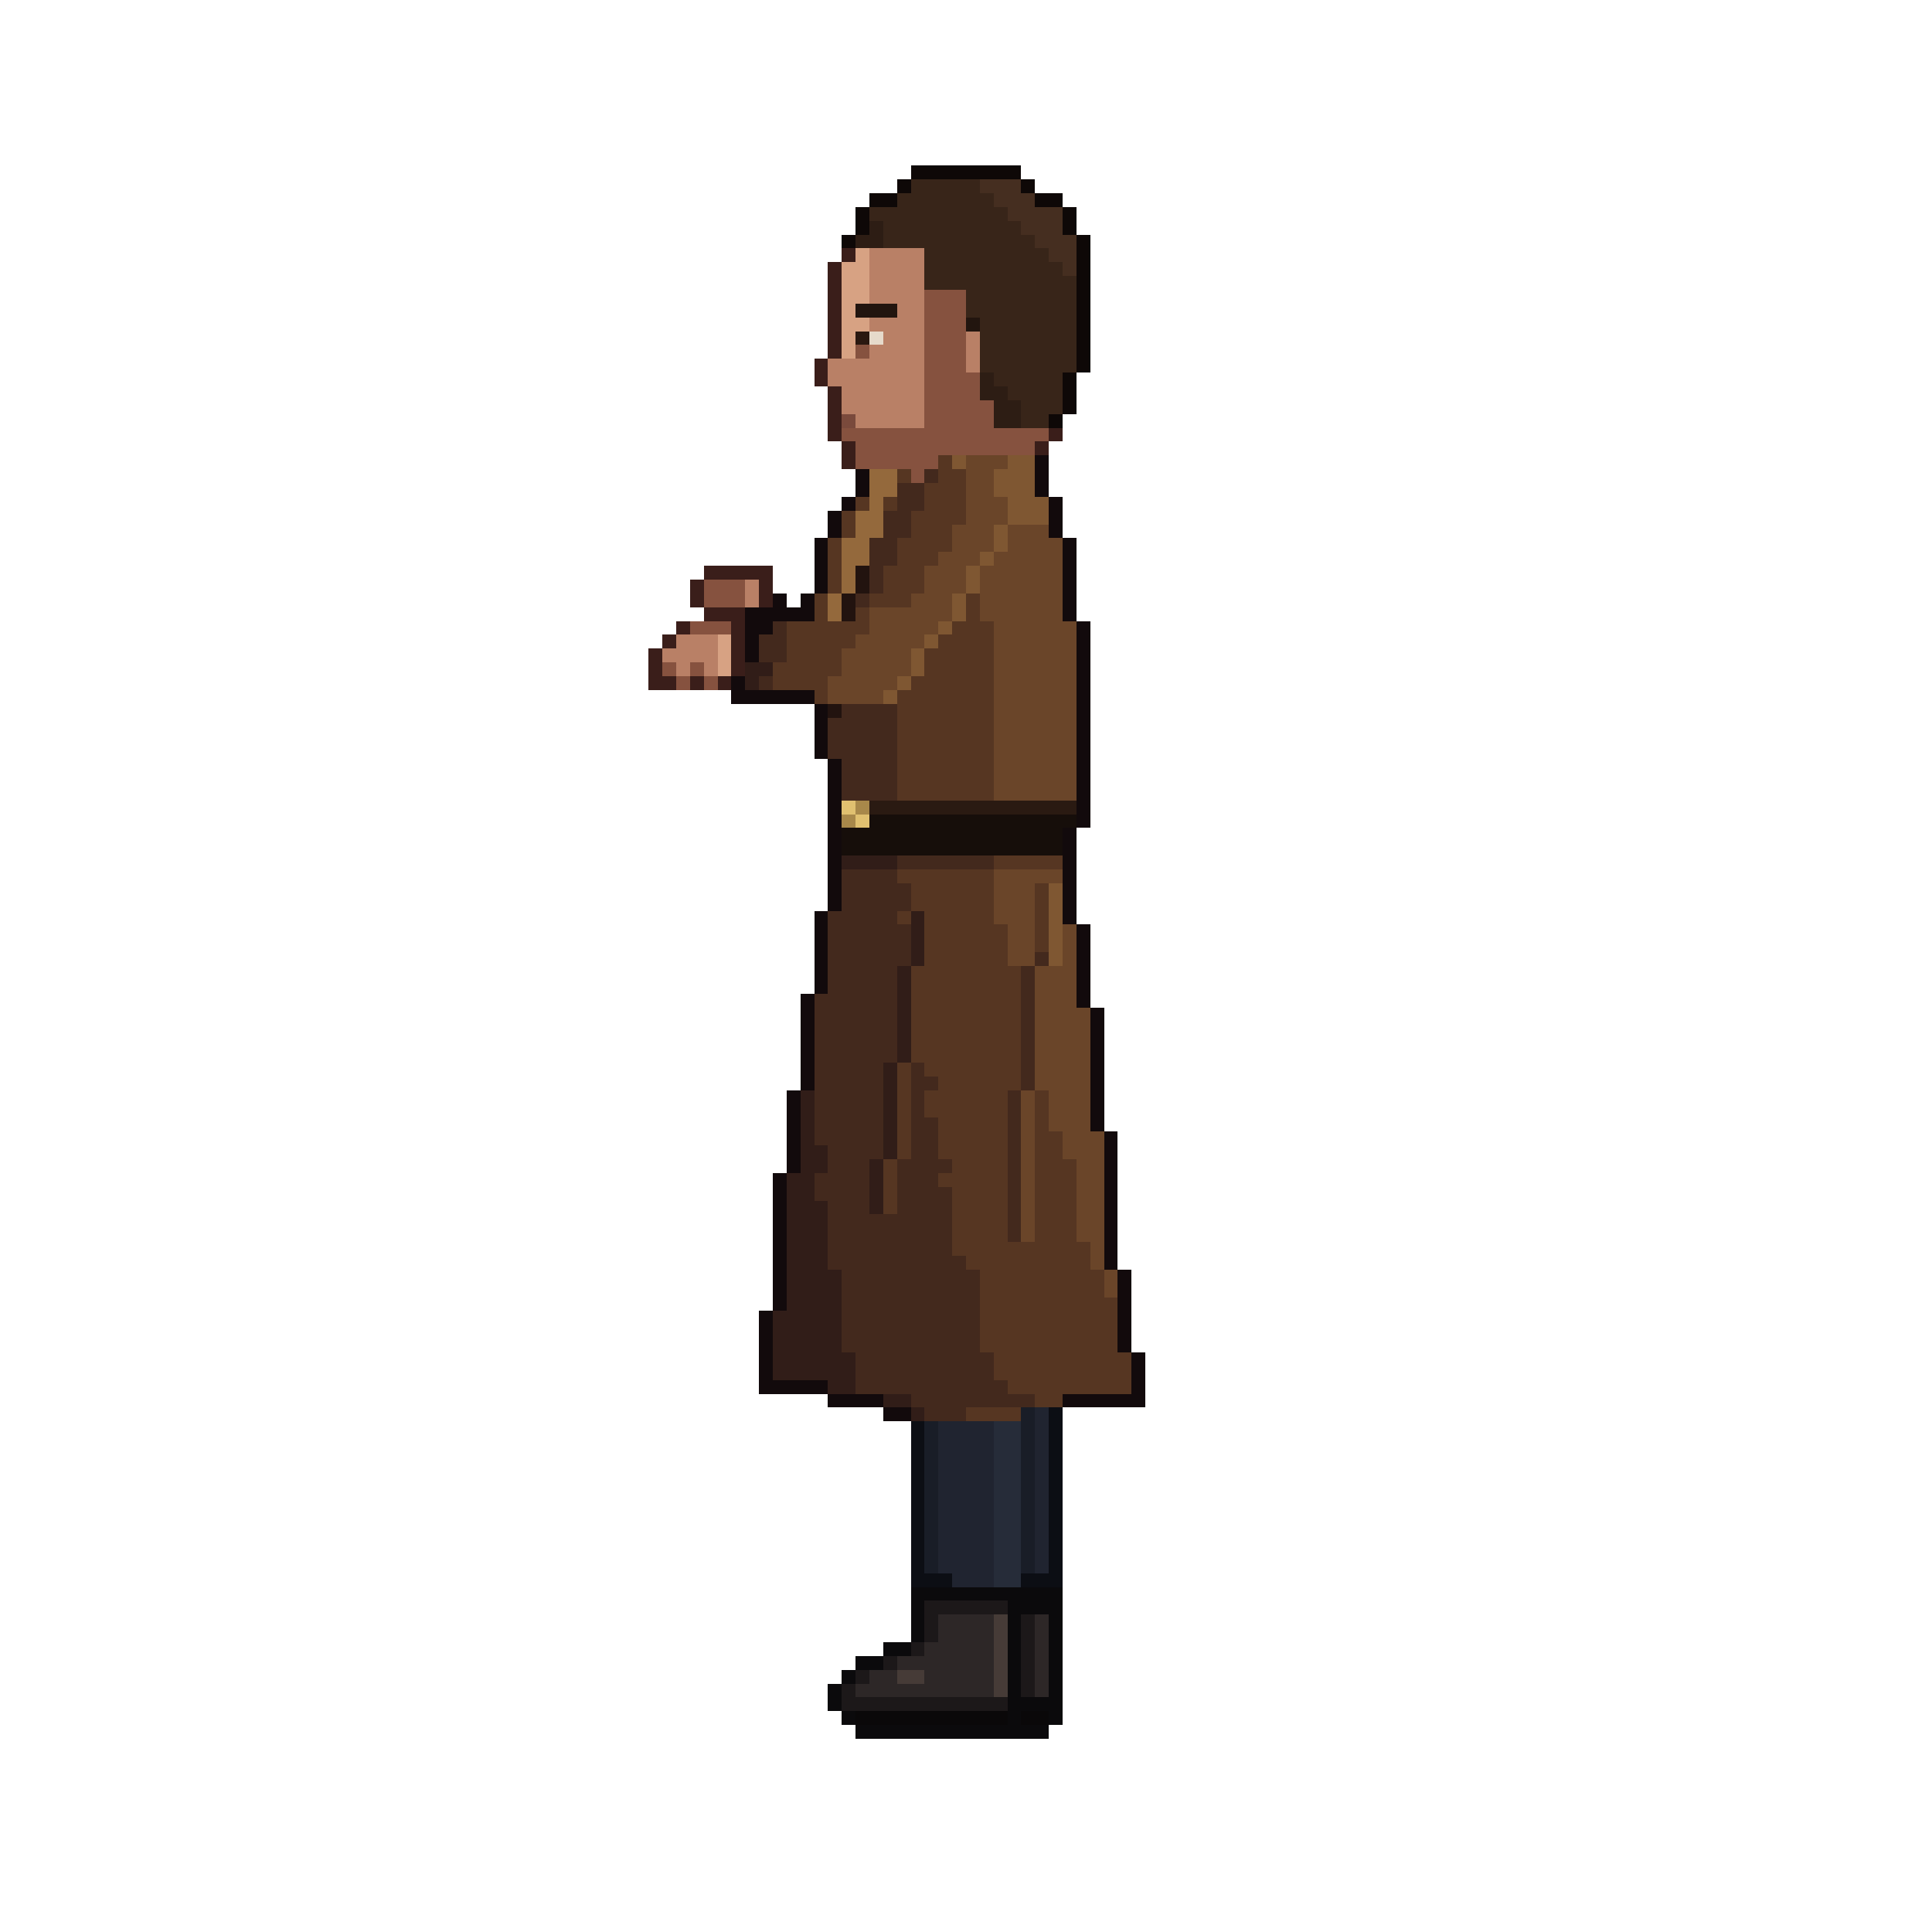
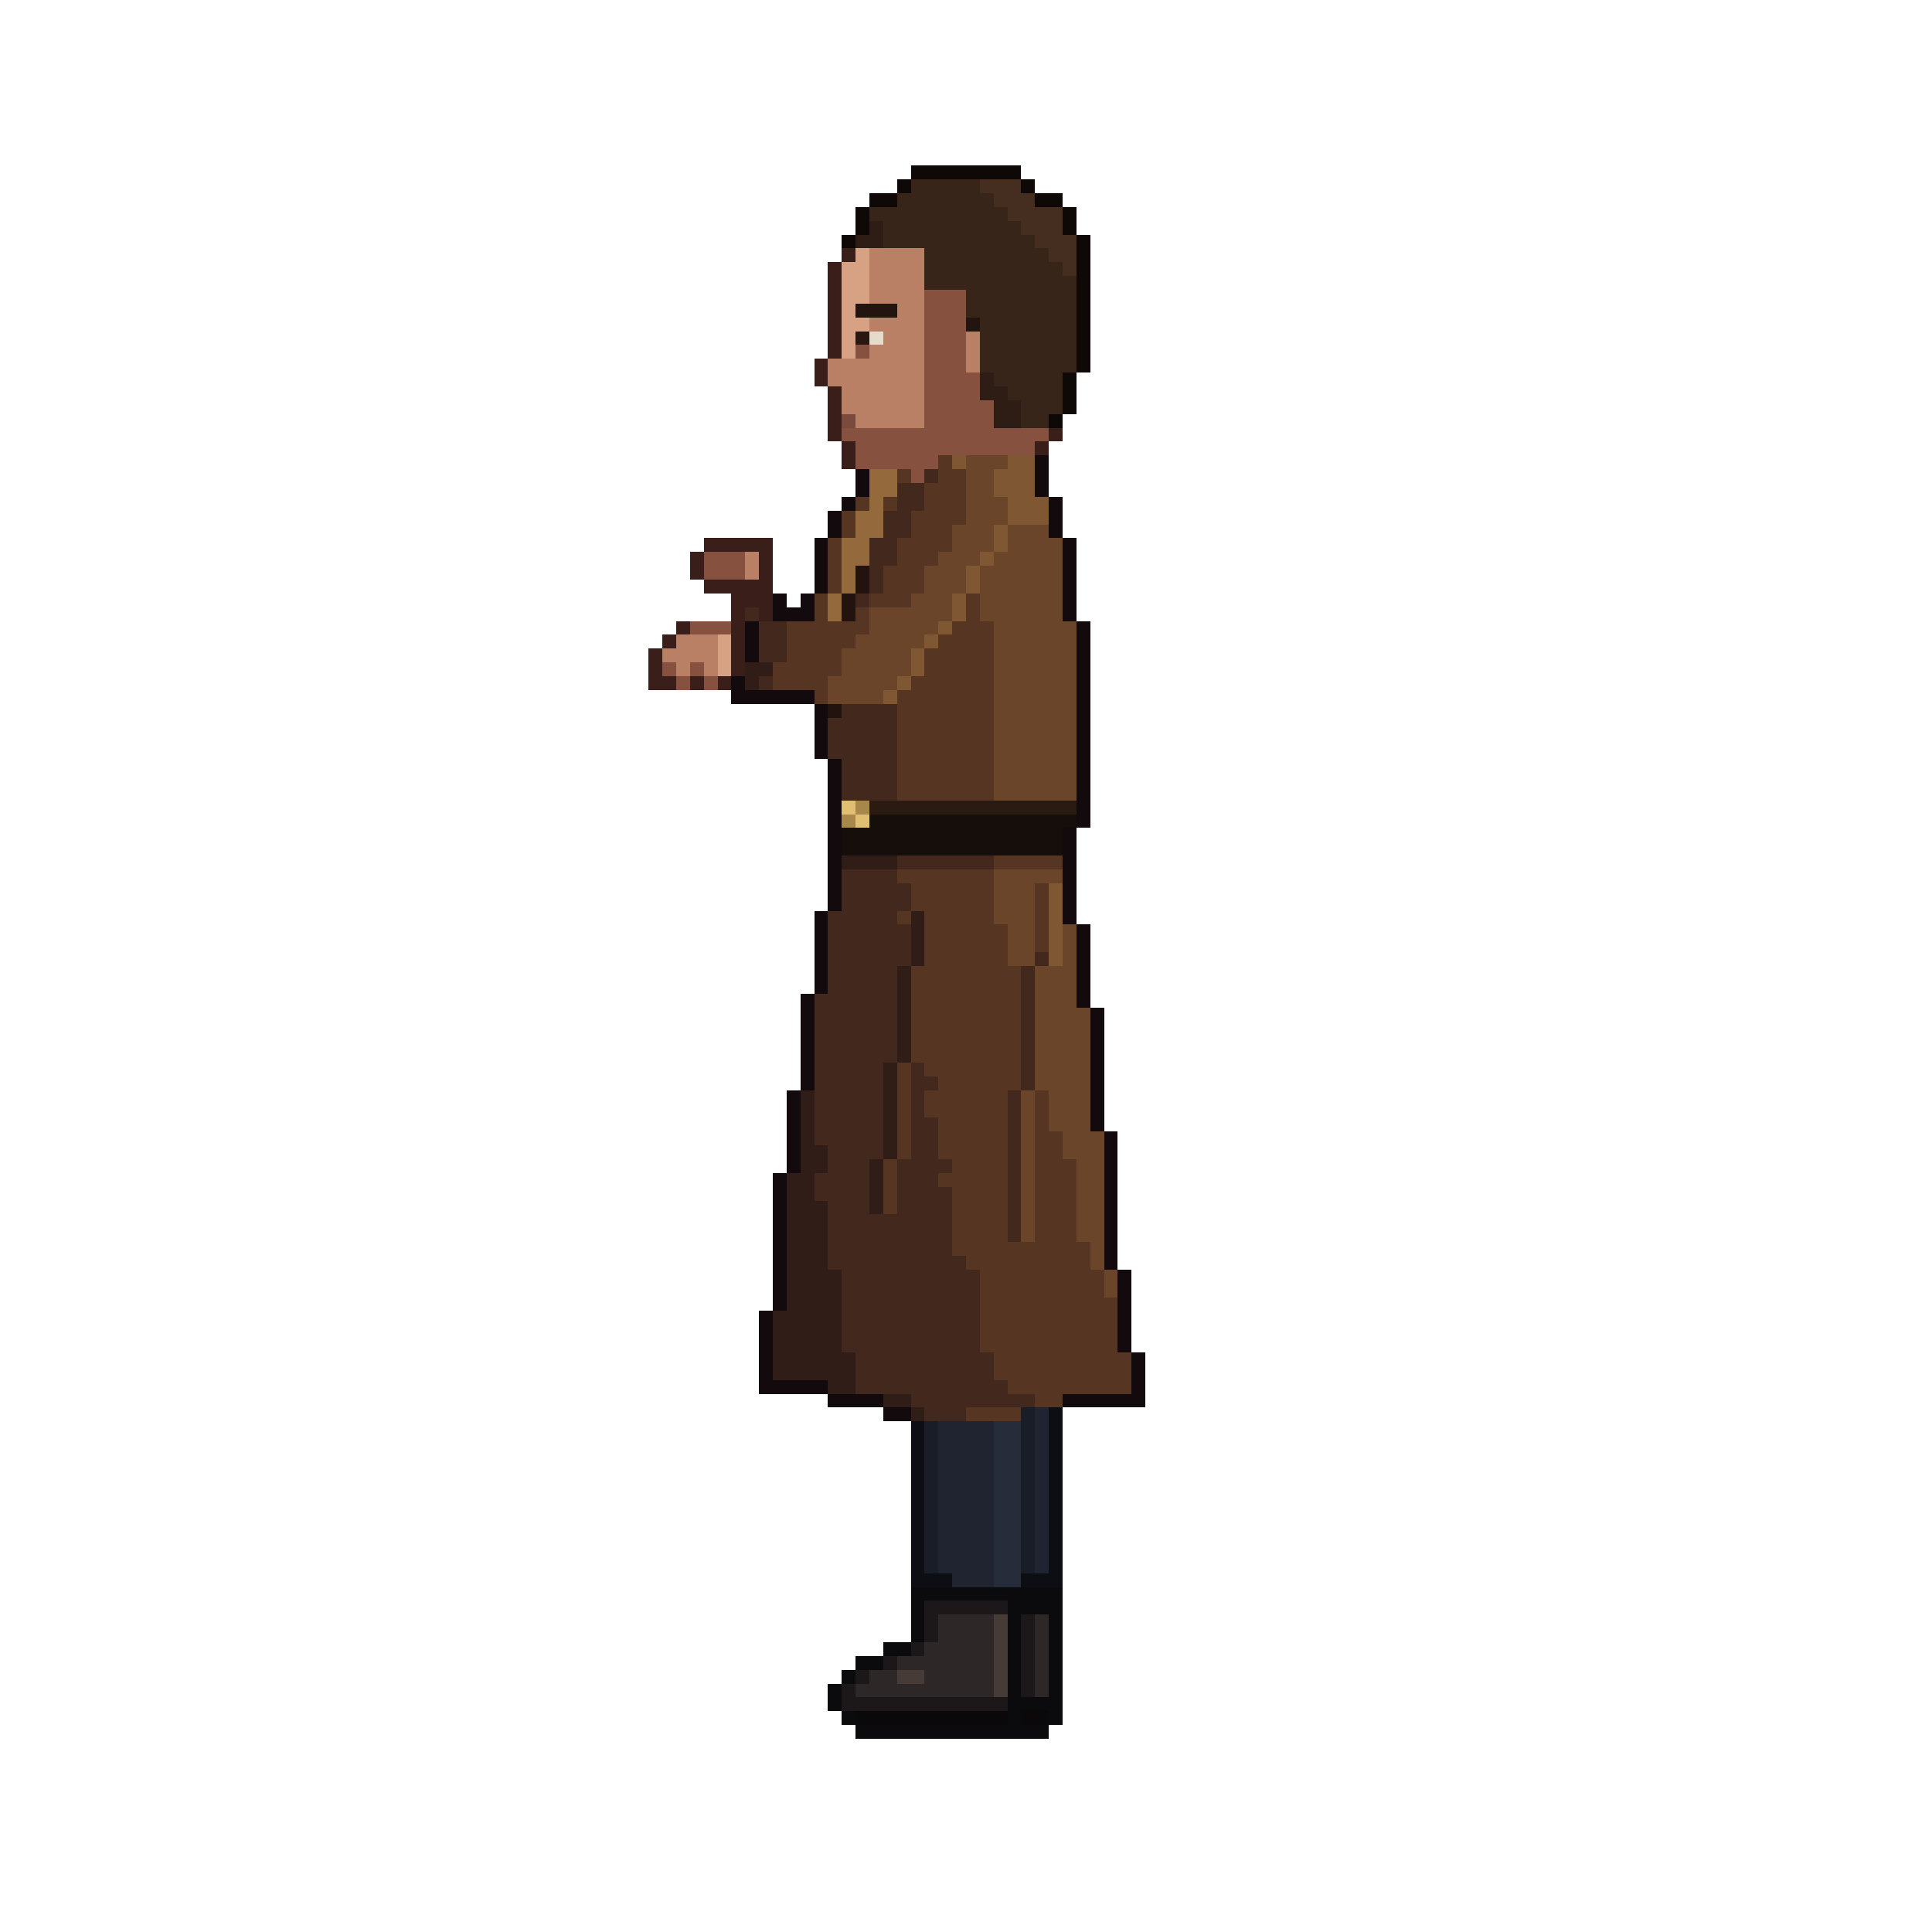
<svg xmlns="http://www.w3.org/2000/svg" viewBox="0 0 140 140" width="560" height="560" shape-rendering="crispEdges">
  <path fill="#202430" d="M75 102h1v1h-1zM68 103h4v1h-4zM75 103h1v1h-1zM68 104h4v1h-4zM75 104h1v1h-1zM68 105h4v1h-4zM75 105h1v1h-1zM68 106h4v1h-4zM75 106h1v1h-1zM68 107h4v1h-4zM75 107h1v1h-1zM68 108h4v1h-4zM75 108h1v1h-1zM68 109h4v1h-4zM75 109h1v1h-1zM68 110h4v1h-4zM75 110h1v1h-1zM68 111h4v1h-4zM75 111h1v1h-1zM68 112h4v1h-4zM75 112h1v1h-1zM68 113h4v1h-4zM75 113h1v1h-1zM69 114h3v1h-3z" />
  <path fill="#262c39" d="M72 103h2v1h-2zM72 104h2v1h-2zM72 105h2v1h-2zM72 106h2v1h-2zM72 107h2v1h-2zM72 108h2v1h-2zM72 109h2v1h-2zM72 110h2v1h-2zM72 111h2v1h-2zM72 112h2v1h-2zM72 113h2v1h-2zM72 114h2v1h-2z" />
  <path fill="#191d27" d="M74 102h1v1h-1zM67 103h1v1h-1zM74 103h1v1h-1zM67 104h1v1h-1zM74 104h1v1h-1zM67 105h1v1h-1zM74 105h1v1h-1zM67 106h1v1h-1zM74 106h1v1h-1zM67 107h1v1h-1zM74 107h1v1h-1zM67 108h1v1h-1zM74 108h1v1h-1zM67 109h1v1h-1zM74 109h1v1h-1zM67 110h1v1h-1zM74 110h1v1h-1zM67 111h1v1h-1zM74 111h1v1h-1zM67 112h1v1h-1zM74 112h1v1h-1zM67 113h1v1h-1zM74 113h1v1h-1z" />
  <path fill="#563622" d="M68 33h1v1h-1zM65 34h1v1h-1zM68 34h2v1h-2zM67 35h3v1h-3zM62 36h1v1h-1zM64 36h1v1h-1zM67 36h3v1h-3zM61 37h1v1h-1zM66 37h4v1h-4zM61 38h1v1h-1zM66 38h3v1h-3zM60 39h1v1h-1zM65 39h4v1h-4zM60 40h1v1h-1zM65 40h3v1h-3zM60 41h1v1h-1zM64 41h3v1h-3zM60 42h1v1h-1zM64 42h3v1h-3zM59 43h1v1h-1zM63 43h3v1h-3zM70 43h1v1h-1zM59 44h1v1h-1zM62 44h1v1h-1zM70 44h1v1h-1zM57 45h6v1h-6zM69 45h3v1h-3zM57 46h5v1h-5zM68 46h4v1h-4zM57 47h4v1h-4zM67 47h5v1h-5zM56 48h5v1h-5zM67 48h5v1h-5zM56 49h4v1h-4zM66 49h6v1h-6zM59 50h1v1h-1zM65 50h7v1h-7zM65 51h7v1h-7zM65 52h7v1h-7zM65 53h7v1h-7zM65 54h7v1h-7zM65 55h7v1h-7zM65 56h7v1h-7zM65 57h7v1h-7zM72 62h5v1h-5zM65 63h7v1h-7zM66 64h6v1h-6zM75 64h1v1h-1zM66 65h6v1h-6zM75 65h1v1h-1zM65 66h1v1h-1zM67 66h5v1h-5zM75 66h1v1h-1zM67 67h6v1h-6zM75 67h1v1h-1zM67 68h6v1h-6zM75 68h1v1h-1zM67 69h6v1h-6zM66 70h8v1h-8zM66 71h8v1h-8zM66 72h8v1h-8zM66 73h8v1h-8zM66 74h8v1h-8zM66 75h8v1h-8zM66 76h8v1h-8zM65 77h1v1h-1zM67 77h7v1h-7zM65 78h1v1h-1zM68 78h6v1h-6zM65 79h1v1h-1zM67 79h6v1h-6zM75 79h1v1h-1zM65 80h1v1h-1zM67 80h6v1h-6zM75 80h1v1h-1zM65 81h1v1h-1zM68 81h5v1h-5zM75 81h1v1h-1zM65 82h1v1h-1zM68 82h5v1h-5zM75 82h2v1h-2zM65 83h1v1h-1zM68 83h5v1h-5zM75 83h2v1h-2zM64 84h1v1h-1zM69 84h4v1h-4zM75 84h3v1h-3zM64 85h1v1h-1zM68 85h5v1h-5zM75 85h3v1h-3zM64 86h1v1h-1zM69 86h4v1h-4zM75 86h3v1h-3zM64 87h1v1h-1zM69 87h4v1h-4zM75 87h3v1h-3zM69 88h4v1h-4zM75 88h3v1h-3zM69 89h4v1h-4zM75 89h3v1h-3zM69 90h10v1h-10zM70 91h9v1h-9zM71 92h9v1h-9zM71 93h9v1h-9zM71 94h10v1h-10zM71 95h10v1h-10zM71 96h10v1h-10zM71 97h10v1h-10zM72 98h10v1h-10zM72 99h10v1h-10zM73 100h9v1h-9zM75 101h2v1h-2zM70 102h4v1h-4z" />
  <path fill="#0c0e14" d="M76 102h1v1h-1zM66 103h1v1h-1zM76 103h1v1h-1zM66 104h1v1h-1zM76 104h1v1h-1zM66 105h1v1h-1zM76 105h1v1h-1zM66 106h1v1h-1zM76 106h1v1h-1zM66 107h1v1h-1zM76 107h1v1h-1zM66 108h1v1h-1zM76 108h1v1h-1zM66 109h1v1h-1zM76 109h1v1h-1zM66 110h1v1h-1zM76 110h1v1h-1zM66 111h1v1h-1zM76 111h1v1h-1zM66 112h1v1h-1zM76 112h1v1h-1zM66 113h1v1h-1zM76 113h1v1h-1zM66 114h3v1h-3zM74 114h3v1h-3z" />
-   <path fill="#43291d" d="M67 34h1v1h-1zM65 35h2v1h-2zM65 36h2v1h-2zM64 37h2v1h-2zM64 38h2v1h-2zM63 39h2v1h-2zM63 40h2v1h-2zM63 41h1v1h-1zM63 42h1v1h-1zM62 43h1v1h-1zM56 45h1v1h-1zM55 46h2v1h-2zM55 47h2v1h-2zM55 49h1v1h-1zM61 51h4v1h-4zM60 52h5v1h-5zM60 53h5v1h-5zM60 54h5v1h-5zM61 55h4v1h-4zM61 56h4v1h-4zM61 57h4v1h-4zM65 62h7v1h-7zM61 63h4v1h-4zM61 64h5v1h-5zM61 65h5v1h-5zM60 66h5v1h-5zM60 67h6v1h-6zM60 68h6v1h-6zM60 69h6v1h-6zM75 69h1v1h-1zM60 70h5v1h-5zM74 70h1v1h-1zM60 71h5v1h-5zM74 71h1v1h-1zM59 72h6v1h-6zM74 72h1v1h-1zM59 73h6v1h-6zM74 73h1v1h-1zM59 74h6v1h-6zM74 74h1v1h-1zM59 75h6v1h-6zM74 75h1v1h-1zM59 76h6v1h-6zM74 76h1v1h-1zM59 77h5v1h-5zM66 77h1v1h-1zM74 77h1v1h-1zM59 78h5v1h-5zM66 78h2v1h-2zM74 78h1v1h-1zM59 79h5v1h-5zM66 79h1v1h-1zM73 79h1v1h-1zM59 80h5v1h-5zM66 80h1v1h-1zM73 80h1v1h-1zM59 81h5v1h-5zM66 81h2v1h-2zM73 81h1v1h-1zM59 82h5v1h-5zM66 82h2v1h-2zM73 82h1v1h-1zM60 83h4v1h-4zM66 83h2v1h-2zM73 83h1v1h-1zM60 84h3v1h-3zM65 84h4v1h-4zM73 84h1v1h-1zM59 85h4v1h-4zM65 85h3v1h-3zM73 85h1v1h-1zM59 86h4v1h-4zM65 86h4v1h-4zM73 86h1v1h-1zM60 87h3v1h-3zM65 87h4v1h-4zM73 87h1v1h-1zM60 88h9v1h-9zM73 88h1v1h-1zM60 89h9v1h-9zM73 89h1v1h-1zM60 90h9v1h-9zM60 91h10v1h-10zM61 92h10v1h-10zM61 93h10v1h-10zM61 94h10v1h-10zM61 95h10v1h-10zM61 96h10v1h-10zM61 97h10v1h-10zM62 98h10v1h-10zM62 99h10v1h-10zM62 100h11v1h-11zM66 101h9v1h-9zM67 102h3v1h-3z" />
+   <path fill="#43291d" d="M67 34h1v1h-1zM65 35h2v1h-2zM65 36h2v1h-2zM64 37h2v1h-2zM64 38h2v1h-2zM63 39h2v1h-2zM63 40h2v1h-2zM63 41h1v1h-1zM63 42h1v1h-1zM62 43h1v1h-1zM54 44h1v1h-1zM55 45h2v1h-2zM55 46h2v1h-2zM55 47h2v1h-2zM55 49h1v1h-1zM61 51h4v1h-4zM60 52h5v1h-5zM60 53h5v1h-5zM60 54h5v1h-5zM61 55h4v1h-4zM61 56h4v1h-4zM61 57h4v1h-4zM65 62h7v1h-7zM61 63h4v1h-4zM61 64h5v1h-5zM61 65h5v1h-5zM60 66h5v1h-5zM60 67h6v1h-6zM60 68h6v1h-6zM60 69h6v1h-6zM75 69h1v1h-1zM60 70h5v1h-5zM74 70h1v1h-1zM60 71h5v1h-5zM74 71h1v1h-1zM59 72h6v1h-6zM74 72h1v1h-1zM59 73h6v1h-6zM74 73h1v1h-1zM59 74h6v1h-6zM74 74h1v1h-1zM59 75h6v1h-6zM74 75h1v1h-1zM59 76h6v1h-6zM74 76h1v1h-1zM59 77h5v1h-5zM66 77h1v1h-1zM74 77h1v1h-1zM59 78h5v1h-5zM66 78h2v1h-2zM74 78h1v1h-1zM59 79h5v1h-5zM66 79h1v1h-1zM73 79h1v1h-1zM59 80h5v1h-5zM66 80h1v1h-1zM73 80h1v1h-1zM59 81h5v1h-5zM66 81h2v1h-2zM73 81h1v1h-1zM59 82h5v1h-5zM66 82h2v1h-2zM73 82h1v1h-1zM60 83h4v1h-4zM66 83h2v1h-2zM73 83h1v1h-1zM60 84h3v1h-3zM65 84h4v1h-4zM73 84h1v1h-1zM59 85h4v1h-4zM65 85h3v1h-3zM73 85h1v1h-1zM59 86h4v1h-4zM65 86h4v1h-4zM73 86h1v1h-1zM60 87h3v1h-3zM65 87h4v1h-4zM73 87h1v1h-1zM60 88h9v1h-9zM73 88h1v1h-1zM60 89h9v1h-9zM73 89h1v1h-1zM60 90h9v1h-9zM60 91h10v1h-10zM61 92h10v1h-10zM61 93h10v1h-10zM61 94h10v1h-10zM61 95h10v1h-10zM61 96h10v1h-10zM61 97h10v1h-10zM62 98h10v1h-10zM62 99h10v1h-10zM62 100h11v1h-11zM66 101h9v1h-9zM67 102h3v1h-3z" />
  <path fill="#0b0a0c" d="M66 115h11v1h-11zM66 116h1v1h-1zM73 116h4v1h-4zM66 117h1v1h-1zM73 117h1v1h-1zM76 117h1v1h-1zM66 118h1v1h-1zM73 118h1v1h-1zM76 118h1v1h-1zM64 119h2v1h-2zM73 119h1v1h-1zM76 119h1v1h-1zM62 120h2v1h-2zM73 120h1v1h-1zM76 120h1v1h-1zM61 121h1v1h-1zM73 121h1v1h-1zM76 121h1v1h-1zM60 122h1v1h-1zM73 122h1v1h-1zM76 122h1v1h-1zM60 123h1v1h-1zM73 123h4v1h-4zM61 124h1v1h-1zM73 124h1v1h-1zM76 124h1v1h-1zM62 125h14v1h-14z" />
  <path fill="#1c1819" d="M67 116h6v1h-6zM67 117h1v1h-1zM74 117h1v1h-1zM67 118h1v1h-1zM74 118h1v1h-1zM66 119h1v1h-1zM74 119h1v1h-1zM64 120h1v1h-1zM74 120h1v1h-1zM62 121h1v1h-1zM74 121h1v1h-1zM61 122h1v1h-1zM74 122h1v1h-1zM61 123h12v1h-12z" />
  <path fill="#2d2727" d="M68 117h4v1h-4zM75 117h1v1h-1zM68 118h4v1h-4zM75 118h1v1h-1zM67 119h5v1h-5zM75 119h1v1h-1zM65 120h7v1h-7zM75 120h1v1h-1zM63 121h2v1h-2zM67 121h5v1h-5zM75 121h1v1h-1zM62 122h10v1h-10zM75 122h1v1h-1z" />
  <path fill="#463b37" d="M72 117h1v1h-1zM72 118h1v1h-1zM72 119h1v1h-1zM72 120h1v1h-1zM65 121h2v1h-2zM72 121h1v1h-1zM72 122h1v1h-1z" />
  <path fill="#0a0809" d="M62 124h11v1h-11zM74 124h2v1h-2z" />
  <path fill="#311d18" d="M54 48h2v1h-2zM54 49h1v1h-1zM61 62h4v1h-4zM66 66h1v1h-1zM66 67h1v1h-1zM66 68h1v1h-1zM66 69h1v1h-1zM65 70h1v1h-1zM65 71h1v1h-1zM65 72h1v1h-1zM65 73h1v1h-1zM65 74h1v1h-1zM65 75h1v1h-1zM65 76h1v1h-1zM64 77h1v1h-1zM64 78h1v1h-1zM58 79h1v1h-1zM64 79h1v1h-1zM58 80h1v1h-1zM64 80h1v1h-1zM58 81h1v1h-1zM64 81h1v1h-1zM58 82h1v1h-1zM64 82h1v1h-1zM58 83h2v1h-2zM64 83h1v1h-1zM58 84h2v1h-2zM63 84h1v1h-1zM57 85h2v1h-2zM63 85h1v1h-1zM57 86h2v1h-2zM63 86h1v1h-1zM57 87h3v1h-3zM63 87h1v1h-1zM57 88h3v1h-3zM57 89h3v1h-3zM57 90h3v1h-3zM57 91h3v1h-3zM57 92h4v1h-4zM57 93h4v1h-4zM57 94h4v1h-4zM56 95h5v1h-5zM56 96h5v1h-5zM56 97h5v1h-5zM56 98h6v1h-6zM56 99h6v1h-6zM60 100h2v1h-2zM64 101h2v1h-2zM66 102h1v1h-1z" />
  <path fill="#160e0a" d="M63 59h15v1h-15zM61 60h16v1h-16zM61 61h16v1h-16z" />
-   <path fill="#120a0c" d="M75 33h1v1h-1zM62 34h1v1h-1zM75 34h1v1h-1zM62 35h1v1h-1zM75 35h1v1h-1zM61 36h1v1h-1zM76 36h1v1h-1zM60 37h1v1h-1zM76 37h1v1h-1zM60 38h1v1h-1zM76 38h1v1h-1zM59 39h1v1h-1zM77 39h1v1h-1zM59 40h1v1h-1zM77 40h1v1h-1zM59 41h1v1h-1zM77 41h1v1h-1zM59 42h1v1h-1zM77 42h1v1h-1zM56 43h1v1h-1zM58 43h1v1h-1zM77 43h1v1h-1zM54 44h5v1h-5zM77 44h1v1h-1zM54 45h2v1h-2zM78 45h1v1h-1zM54 46h1v1h-1zM78 46h1v1h-1zM54 47h1v1h-1zM78 47h1v1h-1zM78 48h1v1h-1zM53 49h1v1h-1zM78 49h1v1h-1zM53 50h6v1h-6zM78 50h1v1h-1zM59 51h1v1h-1zM78 51h1v1h-1zM59 52h1v1h-1zM78 52h1v1h-1zM59 53h1v1h-1zM78 53h1v1h-1zM59 54h1v1h-1zM78 54h1v1h-1zM60 55h1v1h-1zM78 55h1v1h-1zM60 56h1v1h-1zM78 56h1v1h-1zM60 57h1v1h-1zM78 57h1v1h-1zM60 58h1v1h-1zM78 58h1v1h-1zM60 59h1v1h-1zM78 59h1v1h-1zM60 60h1v1h-1zM77 60h1v1h-1zM60 61h1v1h-1zM77 61h1v1h-1zM60 62h1v1h-1zM77 62h1v1h-1zM60 63h1v1h-1zM77 63h1v1h-1zM60 64h1v1h-1zM77 64h1v1h-1zM60 65h1v1h-1zM77 65h1v1h-1zM59 66h1v1h-1zM77 66h1v1h-1zM59 67h1v1h-1zM78 67h1v1h-1zM59 68h1v1h-1zM78 68h1v1h-1zM59 69h1v1h-1zM78 69h1v1h-1zM59 70h1v1h-1zM78 70h1v1h-1zM59 71h1v1h-1zM78 71h1v1h-1zM58 72h1v1h-1zM78 72h1v1h-1zM58 73h1v1h-1zM79 73h1v1h-1zM58 74h1v1h-1zM79 74h1v1h-1zM58 75h1v1h-1zM79 75h1v1h-1zM58 76h1v1h-1zM79 76h1v1h-1zM58 77h1v1h-1zM79 77h1v1h-1zM58 78h1v1h-1zM79 78h1v1h-1zM57 79h1v1h-1zM79 79h1v1h-1zM57 80h1v1h-1zM79 80h1v1h-1zM57 81h1v1h-1zM79 81h1v1h-1zM57 82h1v1h-1zM80 82h1v1h-1zM57 83h1v1h-1zM80 83h1v1h-1zM57 84h1v1h-1zM80 84h1v1h-1zM56 85h1v1h-1zM80 85h1v1h-1zM56 86h1v1h-1zM80 86h1v1h-1zM56 87h1v1h-1zM80 87h1v1h-1zM56 88h1v1h-1zM80 88h1v1h-1zM56 89h1v1h-1zM80 89h1v1h-1zM56 90h1v1h-1zM80 90h1v1h-1zM56 91h1v1h-1zM80 91h1v1h-1zM56 92h1v1h-1zM81 92h1v1h-1zM56 93h1v1h-1zM81 93h1v1h-1zM56 94h1v1h-1zM81 94h1v1h-1zM55 95h1v1h-1zM81 95h1v1h-1zM55 96h1v1h-1zM81 96h1v1h-1zM55 97h1v1h-1zM81 97h1v1h-1zM55 98h1v1h-1zM82 98h1v1h-1zM55 99h1v1h-1zM82 99h1v1h-1zM55 100h5v1h-5zM82 100h1v1h-1zM60 101h4v1h-4zM77 101h6v1h-6zM64 102h2v1h-2z" />
+   <path fill="#120a0c" d="M75 33h1v1h-1zM62 34h1v1h-1zM75 34h1v1h-1zM62 35h1v1h-1zM75 35h1v1h-1zM61 36h1v1h-1zM76 36h1v1h-1zM60 37h1v1h-1zM76 37h1v1h-1zM60 38h1v1h-1zM76 38h1v1h-1zM59 39h1v1h-1zM77 39h1v1h-1zM59 40h1v1h-1zM77 40h1v1h-1zM59 41h1v1h-1zM77 41h1v1h-1zM59 42h1v1h-1zM77 42h1v1h-1zM56 43h1v1h-1zM58 43h1v1h-1zM77 43h1v1h-1zM56 44h3v1h-3zM77 44h1v1h-1zM54 45h1v1h-1zM78 45h1v1h-1zM54 46h1v1h-1zM78 46h1v1h-1zM54 47h1v1h-1zM78 47h1v1h-1zM78 48h1v1h-1zM53 49h1v1h-1zM78 49h1v1h-1zM53 50h6v1h-6zM78 50h1v1h-1zM59 51h1v1h-1zM78 51h1v1h-1zM59 52h1v1h-1zM78 52h1v1h-1zM59 53h1v1h-1zM78 53h1v1h-1zM59 54h1v1h-1zM78 54h1v1h-1zM60 55h1v1h-1zM78 55h1v1h-1zM60 56h1v1h-1zM78 56h1v1h-1zM60 57h1v1h-1zM78 57h1v1h-1zM60 58h1v1h-1zM78 58h1v1h-1zM60 59h1v1h-1zM78 59h1v1h-1zM60 60h1v1h-1zM77 60h1v1h-1zM60 61h1v1h-1zM77 61h1v1h-1zM60 62h1v1h-1zM77 62h1v1h-1zM60 63h1v1h-1zM77 63h1v1h-1zM60 64h1v1h-1zM77 64h1v1h-1zM60 65h1v1h-1zM77 65h1v1h-1zM59 66h1v1h-1zM77 66h1v1h-1zM59 67h1v1h-1zM78 67h1v1h-1zM59 68h1v1h-1zM78 68h1v1h-1zM59 69h1v1h-1zM78 69h1v1h-1zM59 70h1v1h-1zM78 70h1v1h-1zM59 71h1v1h-1zM78 71h1v1h-1zM58 72h1v1h-1zM78 72h1v1h-1zM58 73h1v1h-1zM79 73h1v1h-1zM58 74h1v1h-1zM79 74h1v1h-1zM58 75h1v1h-1zM79 75h1v1h-1zM58 76h1v1h-1zM79 76h1v1h-1zM58 77h1v1h-1zM79 77h1v1h-1zM58 78h1v1h-1zM79 78h1v1h-1zM57 79h1v1h-1zM79 79h1v1h-1zM57 80h1v1h-1zM79 80h1v1h-1zM57 81h1v1h-1zM79 81h1v1h-1zM57 82h1v1h-1zM80 82h1v1h-1zM57 83h1v1h-1zM80 83h1v1h-1zM57 84h1v1h-1zM80 84h1v1h-1zM56 85h1v1h-1zM80 85h1v1h-1zM56 86h1v1h-1zM80 86h1v1h-1zM56 87h1v1h-1zM80 87h1v1h-1zM56 88h1v1h-1zM80 88h1v1h-1zM56 89h1v1h-1zM80 89h1v1h-1zM56 90h1v1h-1zM80 90h1v1h-1zM56 91h1v1h-1zM80 91h1v1h-1zM56 92h1v1h-1zM81 92h1v1h-1zM56 93h1v1h-1zM81 93h1v1h-1zM56 94h1v1h-1zM81 94h1v1h-1zM55 95h1v1h-1zM81 95h1v1h-1zM55 96h1v1h-1zM81 96h1v1h-1zM55 97h1v1h-1zM81 97h1v1h-1zM55 98h1v1h-1zM82 98h1v1h-1zM55 99h1v1h-1zM82 99h1v1h-1zM55 100h5v1h-5zM82 100h1v1h-1zM60 101h4v1h-4zM77 101h6v1h-6zM64 102h2v1h-2z" />
  <path fill="#94693c" d="M63 34h2v1h-2zM63 35h2v1h-2zM63 36h1v1h-1zM62 37h2v1h-2zM62 38h2v1h-2zM61 39h2v1h-2zM61 40h2v1h-2zM61 41h1v1h-1zM61 42h1v1h-1zM60 43h1v1h-1zM60 44h1v1h-1z" />
  <path fill="#6a4529" d="M70 33h3v1h-3zM70 34h2v1h-2zM70 35h2v1h-2zM70 36h3v1h-3zM70 37h3v1h-3zM69 38h3v1h-3zM73 38h3v1h-3zM69 39h3v1h-3zM73 39h4v1h-4zM68 40h3v1h-3zM72 40h5v1h-5zM67 41h3v1h-3zM71 41h6v1h-6zM67 42h3v1h-3zM71 42h6v1h-6zM66 43h3v1h-3zM71 43h6v1h-6zM63 44h6v1h-6zM71 44h6v1h-6zM63 45h5v1h-5zM72 45h6v1h-6zM62 46h5v1h-5zM72 46h6v1h-6zM61 47h5v1h-5zM72 47h6v1h-6zM61 48h5v1h-5zM72 48h6v1h-6zM60 49h5v1h-5zM72 49h6v1h-6zM60 50h4v1h-4zM72 50h6v1h-6zM72 51h6v1h-6zM72 52h6v1h-6zM72 53h6v1h-6zM72 54h6v1h-6zM72 55h6v1h-6zM72 56h6v1h-6zM72 57h6v1h-6zM72 63h5v1h-5zM72 64h3v1h-3zM72 65h3v1h-3zM72 66h3v1h-3zM73 67h2v1h-2zM77 67h1v1h-1zM73 68h2v1h-2zM77 68h1v1h-1zM73 69h2v1h-2zM77 69h1v1h-1zM75 70h3v1h-3zM75 71h3v1h-3zM75 72h3v1h-3zM75 73h4v1h-4zM75 74h4v1h-4zM75 75h4v1h-4zM75 76h4v1h-4zM75 77h4v1h-4zM75 78h4v1h-4zM74 79h1v1h-1zM76 79h3v1h-3zM74 80h1v1h-1zM76 80h3v1h-3zM74 81h1v1h-1zM76 81h3v1h-3zM74 82h1v1h-1zM77 82h3v1h-3zM74 83h1v1h-1zM77 83h3v1h-3zM74 84h1v1h-1zM78 84h2v1h-2zM74 85h1v1h-1zM78 85h2v1h-2zM74 86h1v1h-1zM78 86h2v1h-2zM74 87h1v1h-1zM78 87h2v1h-2zM74 88h1v1h-1zM78 88h2v1h-2zM74 89h1v1h-1zM78 89h2v1h-2zM79 90h1v1h-1zM79 91h1v1h-1zM80 92h1v1h-1zM80 93h1v1h-1z" />
  <path fill="#e0c070" d="M61 58h1v1h-1zM62 59h1v1h-1z" />
-   <path fill="#86523f" d="M67 21h3v1h-3zM67 22h3v1h-3zM67 23h3v1h-3zM67 24h3v1h-3zM62 25h1v1h-1zM67 25h3v1h-3zM67 26h3v1h-3zM67 27h4v1h-4zM67 28h4v1h-4zM67 29h5v1h-5zM67 30h5v1h-5zM61 31h15v1h-15zM62 32h13v1h-13zM62 33h6v1h-6zM66 34h1v1h-1zM51 42h3v1h-3zM51 43h3v1h-3zM50 45h3v1h-3zM48 48h1v1h-1zM50 48h1v1h-1zM49 49h1v1h-1zM51 49h1v1h-1z" />
+   <path fill="#86523f" d="M67 21h3v1h-3zM67 22h3v1h-3zM67 23h3v1h-3zM67 24h3v1h-3zM62 25h1v1h-1zM67 25h3v1h-3zM67 26h3v1h-3zM67 27h4v1h-4zM67 28h4v1h-4zM67 29h5v1h-5zM67 30h5v1h-5zM61 31h15v1h-15zM62 32h13v1h-13zM62 33h6v1h-6zM66 34h1v1h-1zM51 40h3v1h-3zM51 41h3v1h-3zM50 45h3v1h-3zM48 48h1v1h-1zM50 48h1v1h-1zM49 49h1v1h-1zM51 49h1v1h-1z" />
  <path fill="#7f5732" d="M69 33h1v1h-1zM73 33h2v1h-2zM72 34h3v1h-3zM72 35h3v1h-3zM73 36h3v1h-3zM73 37h3v1h-3zM72 38h1v1h-1zM72 39h1v1h-1zM71 40h1v1h-1zM70 41h1v1h-1zM70 42h1v1h-1zM69 43h1v1h-1zM69 44h1v1h-1zM68 45h1v1h-1zM67 46h1v1h-1zM66 47h1v1h-1zM66 48h1v1h-1zM65 49h1v1h-1zM64 50h1v1h-1zM76 64h1v1h-1zM76 65h1v1h-1zM76 66h1v1h-1zM76 67h1v1h-1zM76 68h1v1h-1zM76 69h1v1h-1z" />
  <path fill="#2a1a12" d="M63 58h15v1h-15z" />
  <path fill="#22130f" d="M62 41h1v1h-1zM62 42h1v1h-1zM61 43h1v1h-1zM61 44h1v1h-1zM60 51h1v1h-1z" />
  <path fill="#a8884a" d="M62 58h1v1h-1zM61 59h1v1h-1z" />
-   <path fill="#3a1e1a" d="M61 18h1v1h-1zM60 19h1v1h-1zM60 20h1v1h-1zM60 21h1v1h-1zM60 22h1v1h-1zM60 23h1v1h-1zM60 24h1v1h-1zM60 25h1v1h-1zM59 26h1v1h-1zM59 27h1v1h-1zM60 28h1v1h-1zM60 29h1v1h-1zM60 30h1v1h-1zM60 31h1v1h-1zM76 31h1v1h-1zM61 32h1v1h-1zM75 32h1v1h-1zM61 33h1v1h-1zM51 41h5v1h-5zM50 42h1v1h-1zM55 42h1v1h-1zM50 43h1v1h-1zM55 43h1v1h-1zM51 44h3v1h-3zM49 45h1v1h-1zM53 45h1v1h-1zM48 46h1v1h-1zM53 46h1v1h-1zM47 47h1v1h-1zM53 47h1v1h-1zM47 48h1v1h-1zM53 48h1v1h-1zM47 49h2v1h-2zM50 49h1v1h-1zM52 49h1v1h-1z" />
+   <path fill="#3a1e1a" d="M61 18h1v1h-1zM60 19h1v1h-1zM60 20h1v1h-1zM60 21h1v1h-1zM60 22h1v1h-1zM60 23h1v1h-1zM60 24h1v1h-1zM60 25h1v1h-1zM59 26h1v1h-1zM59 27h1v1h-1zM60 28h1v1h-1zM60 29h1v1h-1zM60 30h1v1h-1zM60 31h1v1h-1zM76 31h1v1h-1zM61 32h1v1h-1zM75 32h1v1h-1zM61 33h1v1h-1zM51 39h5v1h-5zM50 40h1v1h-1zM55 40h1v1h-1zM50 41h1v1h-1zM55 41h1v1h-1zM51 42h5v1h-5zM53 43h3v1h-3zM53 44h1v1h-1zM55 44h1v1h-1zM49 45h1v1h-1zM53 45h1v1h-1zM48 46h1v1h-1zM53 46h1v1h-1zM47 47h1v1h-1zM53 47h1v1h-1zM47 48h1v1h-1zM53 48h1v1h-1zM47 49h2v1h-2zM50 49h1v1h-1zM52 49h1v1h-1z" />
  <path fill="#382519" d="M66 13h5v1h-5zM65 14h7v1h-7zM63 15h10v1h-10zM64 16h10v1h-10zM64 17h11v1h-11zM67 18h9v1h-9zM67 19h10v1h-10zM67 20h11v1h-11zM70 21h8v1h-8zM70 22h8v1h-8zM71 23h7v1h-7zM71 24h7v1h-7zM71 25h7v1h-7zM71 26h7v1h-7zM72 27h5v1h-5zM73 28h4v1h-4zM74 29h3v1h-3zM74 30h2v1h-2z" />
-   <path fill="#b98066" d="M63 18h4v1h-4zM63 19h4v1h-4zM63 20h4v1h-4zM63 21h4v1h-4zM65 22h2v1h-2zM63 23h4v1h-4zM64 24h3v1h-3zM70 24h1v1h-1zM63 25h4v1h-4zM70 25h1v1h-1zM60 26h7v1h-7zM70 26h1v1h-1zM60 27h7v1h-7zM61 28h6v1h-6zM61 29h6v1h-6zM62 30h5v1h-5zM54 42h1v1h-1zM54 43h1v1h-1zM49 46h3v1h-3zM48 47h4v1h-4zM49 48h1v1h-1zM51 48h1v1h-1z" />
+   <path fill="#b98066" d="M63 18h4v1h-4zM63 19h4v1h-4zM63 20h4v1h-4zM63 21h4v1h-4zM65 22h2v1h-2zM63 23h4v1h-4zM64 24h3v1h-3zM70 24h1v1h-1zM63 25h4v1h-4zM70 25h1v1h-1zM60 26h7v1h-7zM70 26h1v1h-1zM60 27h7v1h-7zM61 28h6v1h-6zM61 29h6v1h-6zM62 30h5v1h-5zM54 40h1v1h-1zM54 41h1v1h-1zM49 46h3v1h-3zM48 47h4v1h-4zM49 48h1v1h-1zM51 48h1v1h-1z" />
  <path fill="#452e20" d="M71 13h3v1h-3zM72 14h3v1h-3zM73 15h4v1h-4zM74 16h3v1h-3zM75 17h3v1h-3zM76 18h2v1h-2zM77 19h1v1h-1z" />
  <path fill="#d7a283" d="M62 18h1v1h-1zM61 19h2v1h-2zM61 20h2v1h-2zM61 21h2v1h-2zM61 22h1v1h-1zM61 23h2v1h-2zM61 24h1v1h-1zM61 25h1v1h-1zM52 46h1v1h-1zM52 47h1v1h-1zM52 48h1v1h-1z" />
  <path fill="#0e0807" d="M66 12h8v1h-8zM65 13h1v1h-1zM74 13h1v1h-1zM63 14h2v1h-2zM75 14h2v1h-2zM62 15h1v1h-1zM77 15h1v1h-1zM62 16h1v1h-1zM77 16h1v1h-1zM61 17h1v1h-1zM78 17h1v1h-1zM78 18h1v1h-1zM78 19h1v1h-1zM78 20h1v1h-1zM78 21h1v1h-1zM78 22h1v1h-1zM78 23h1v1h-1zM78 24h1v1h-1zM78 25h1v1h-1zM78 26h1v1h-1zM77 27h1v1h-1zM77 28h1v1h-1zM77 29h1v1h-1zM76 30h1v1h-1z" />
  <path fill="#2d1d14" d="M63 16h1v1h-1zM62 17h2v1h-2zM71 27h1v1h-1zM71 28h2v1h-2zM72 29h2v1h-2zM72 30h2v1h-2z" />
  <path fill="#7a4a3c" d="M61 30h1v1h-1z" />
  <path fill="#2a1810" d="M62 24h1v1h-1z" />
  <path fill="#22150f" d="M62 22h3v1h-3zM70 23h1v1h-1z" />
  <path fill="#e6dacb" d="M63 24h1v1h-1z" />
</svg>
